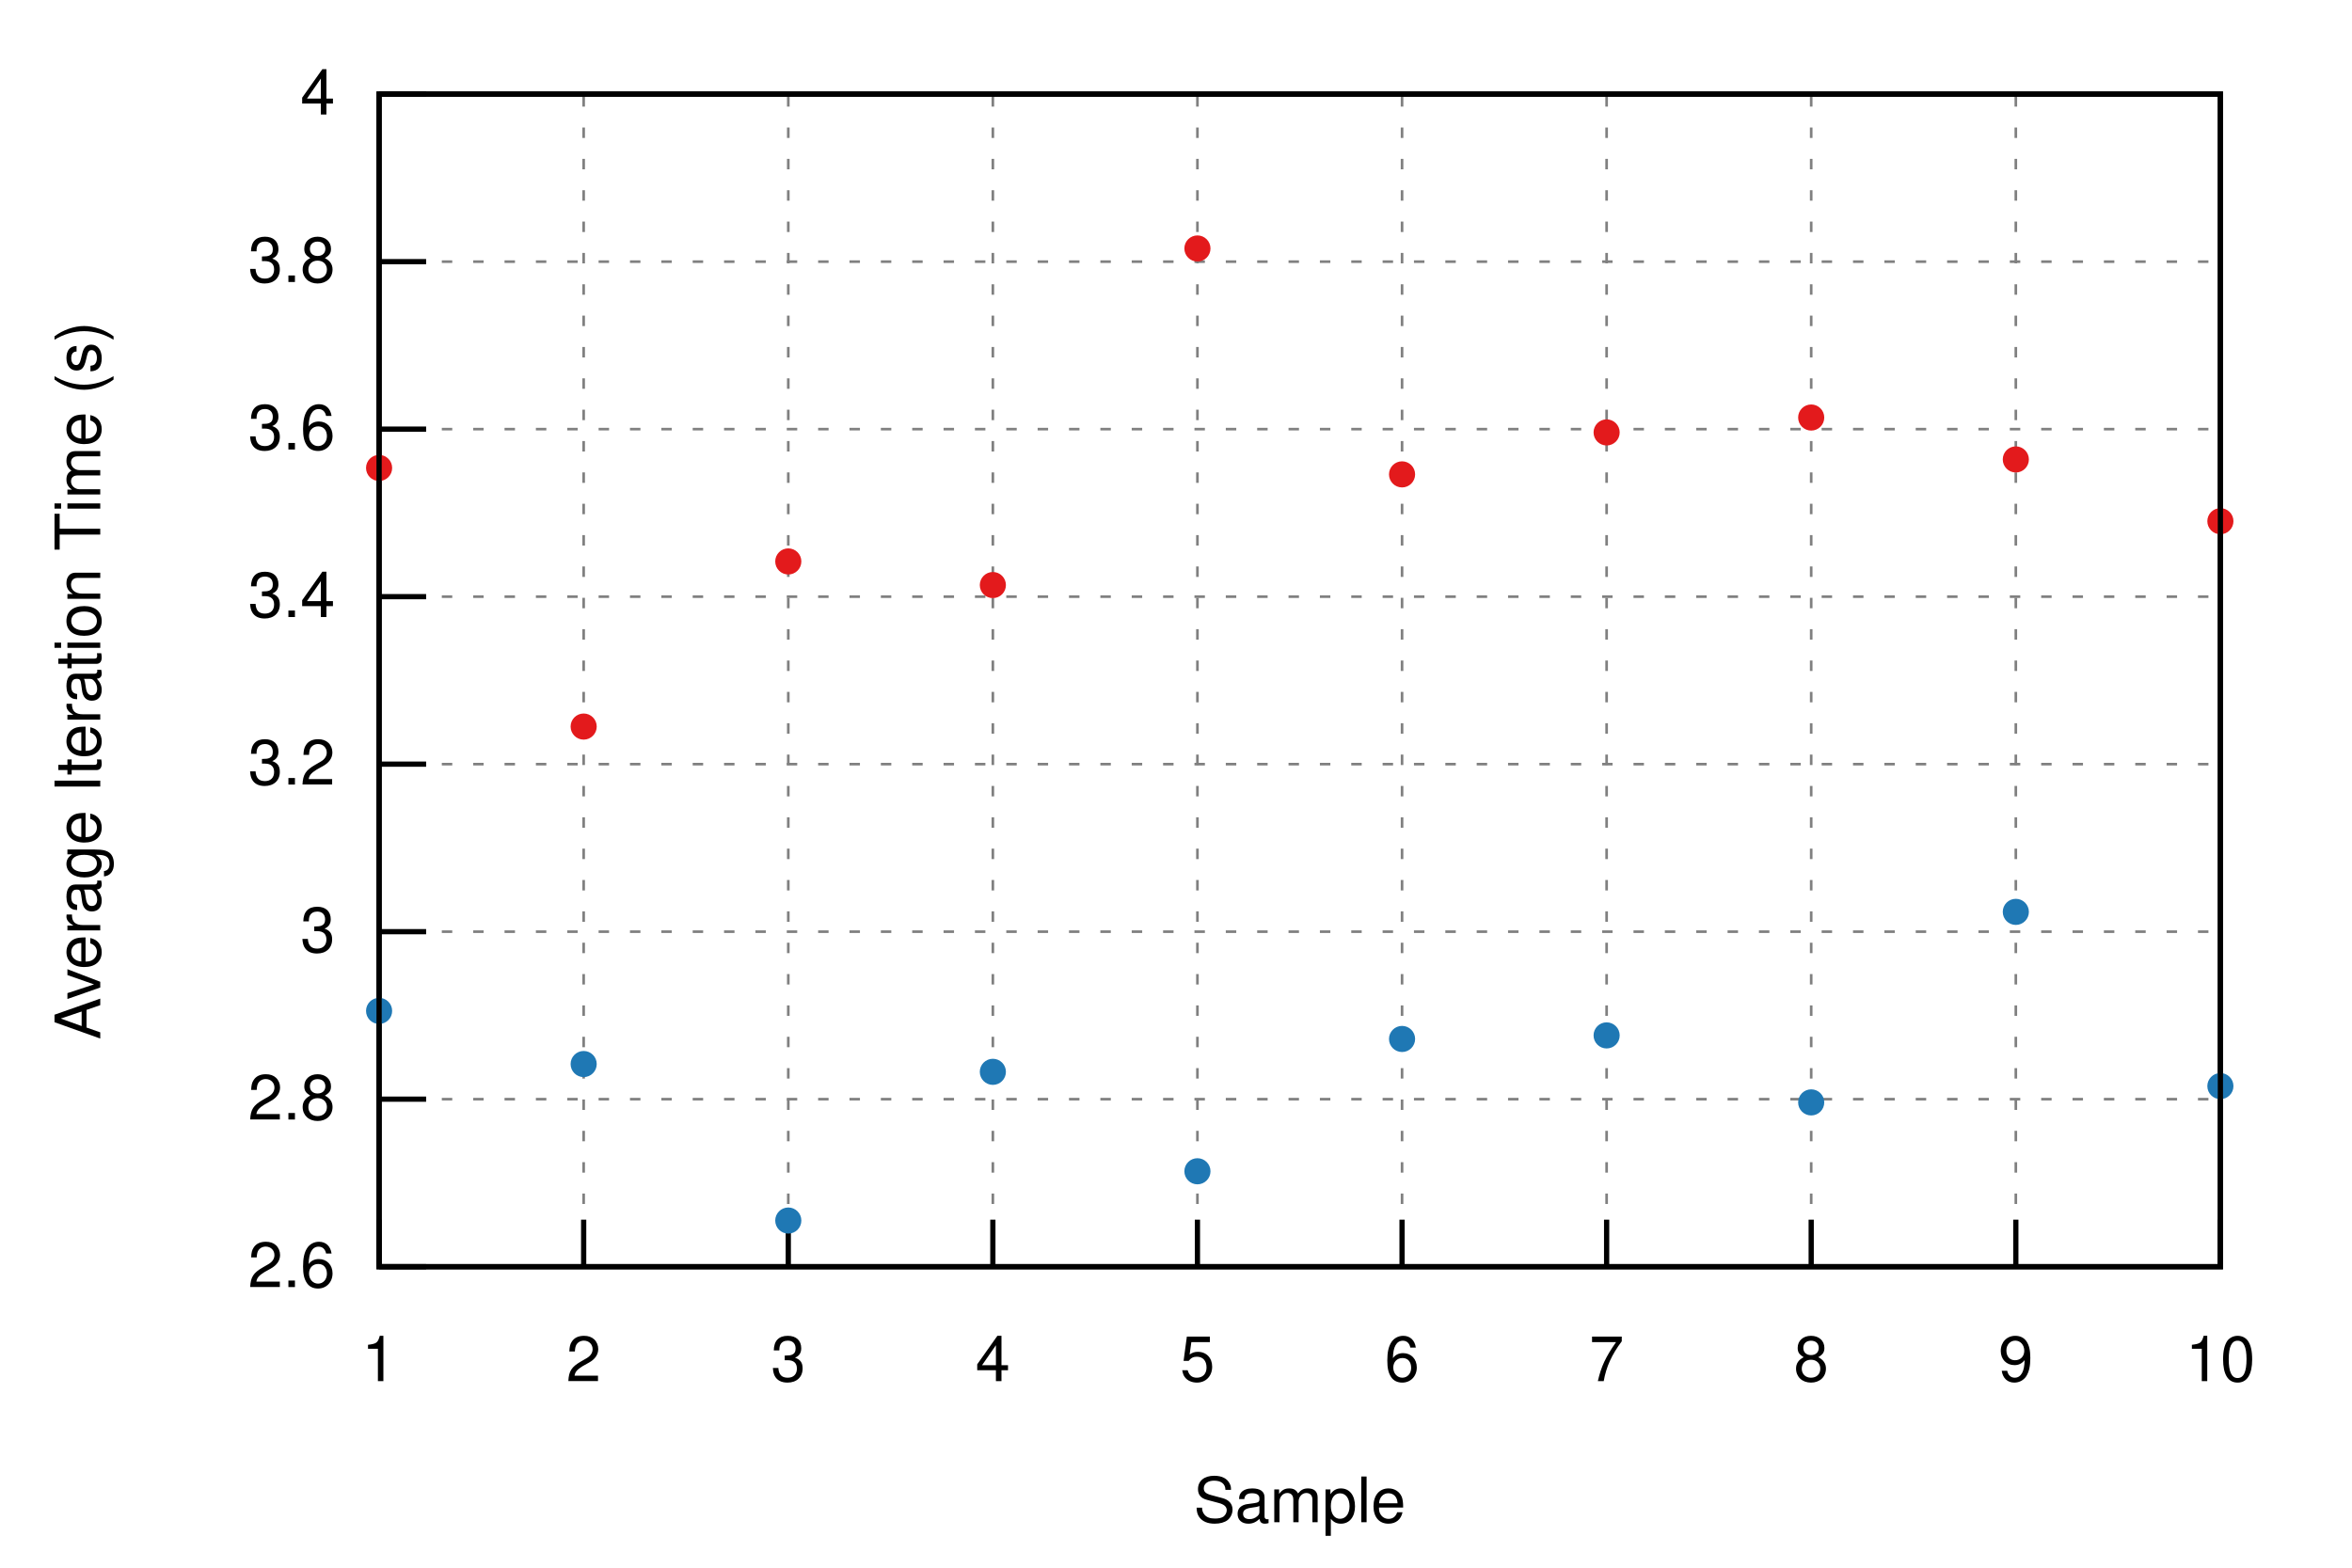
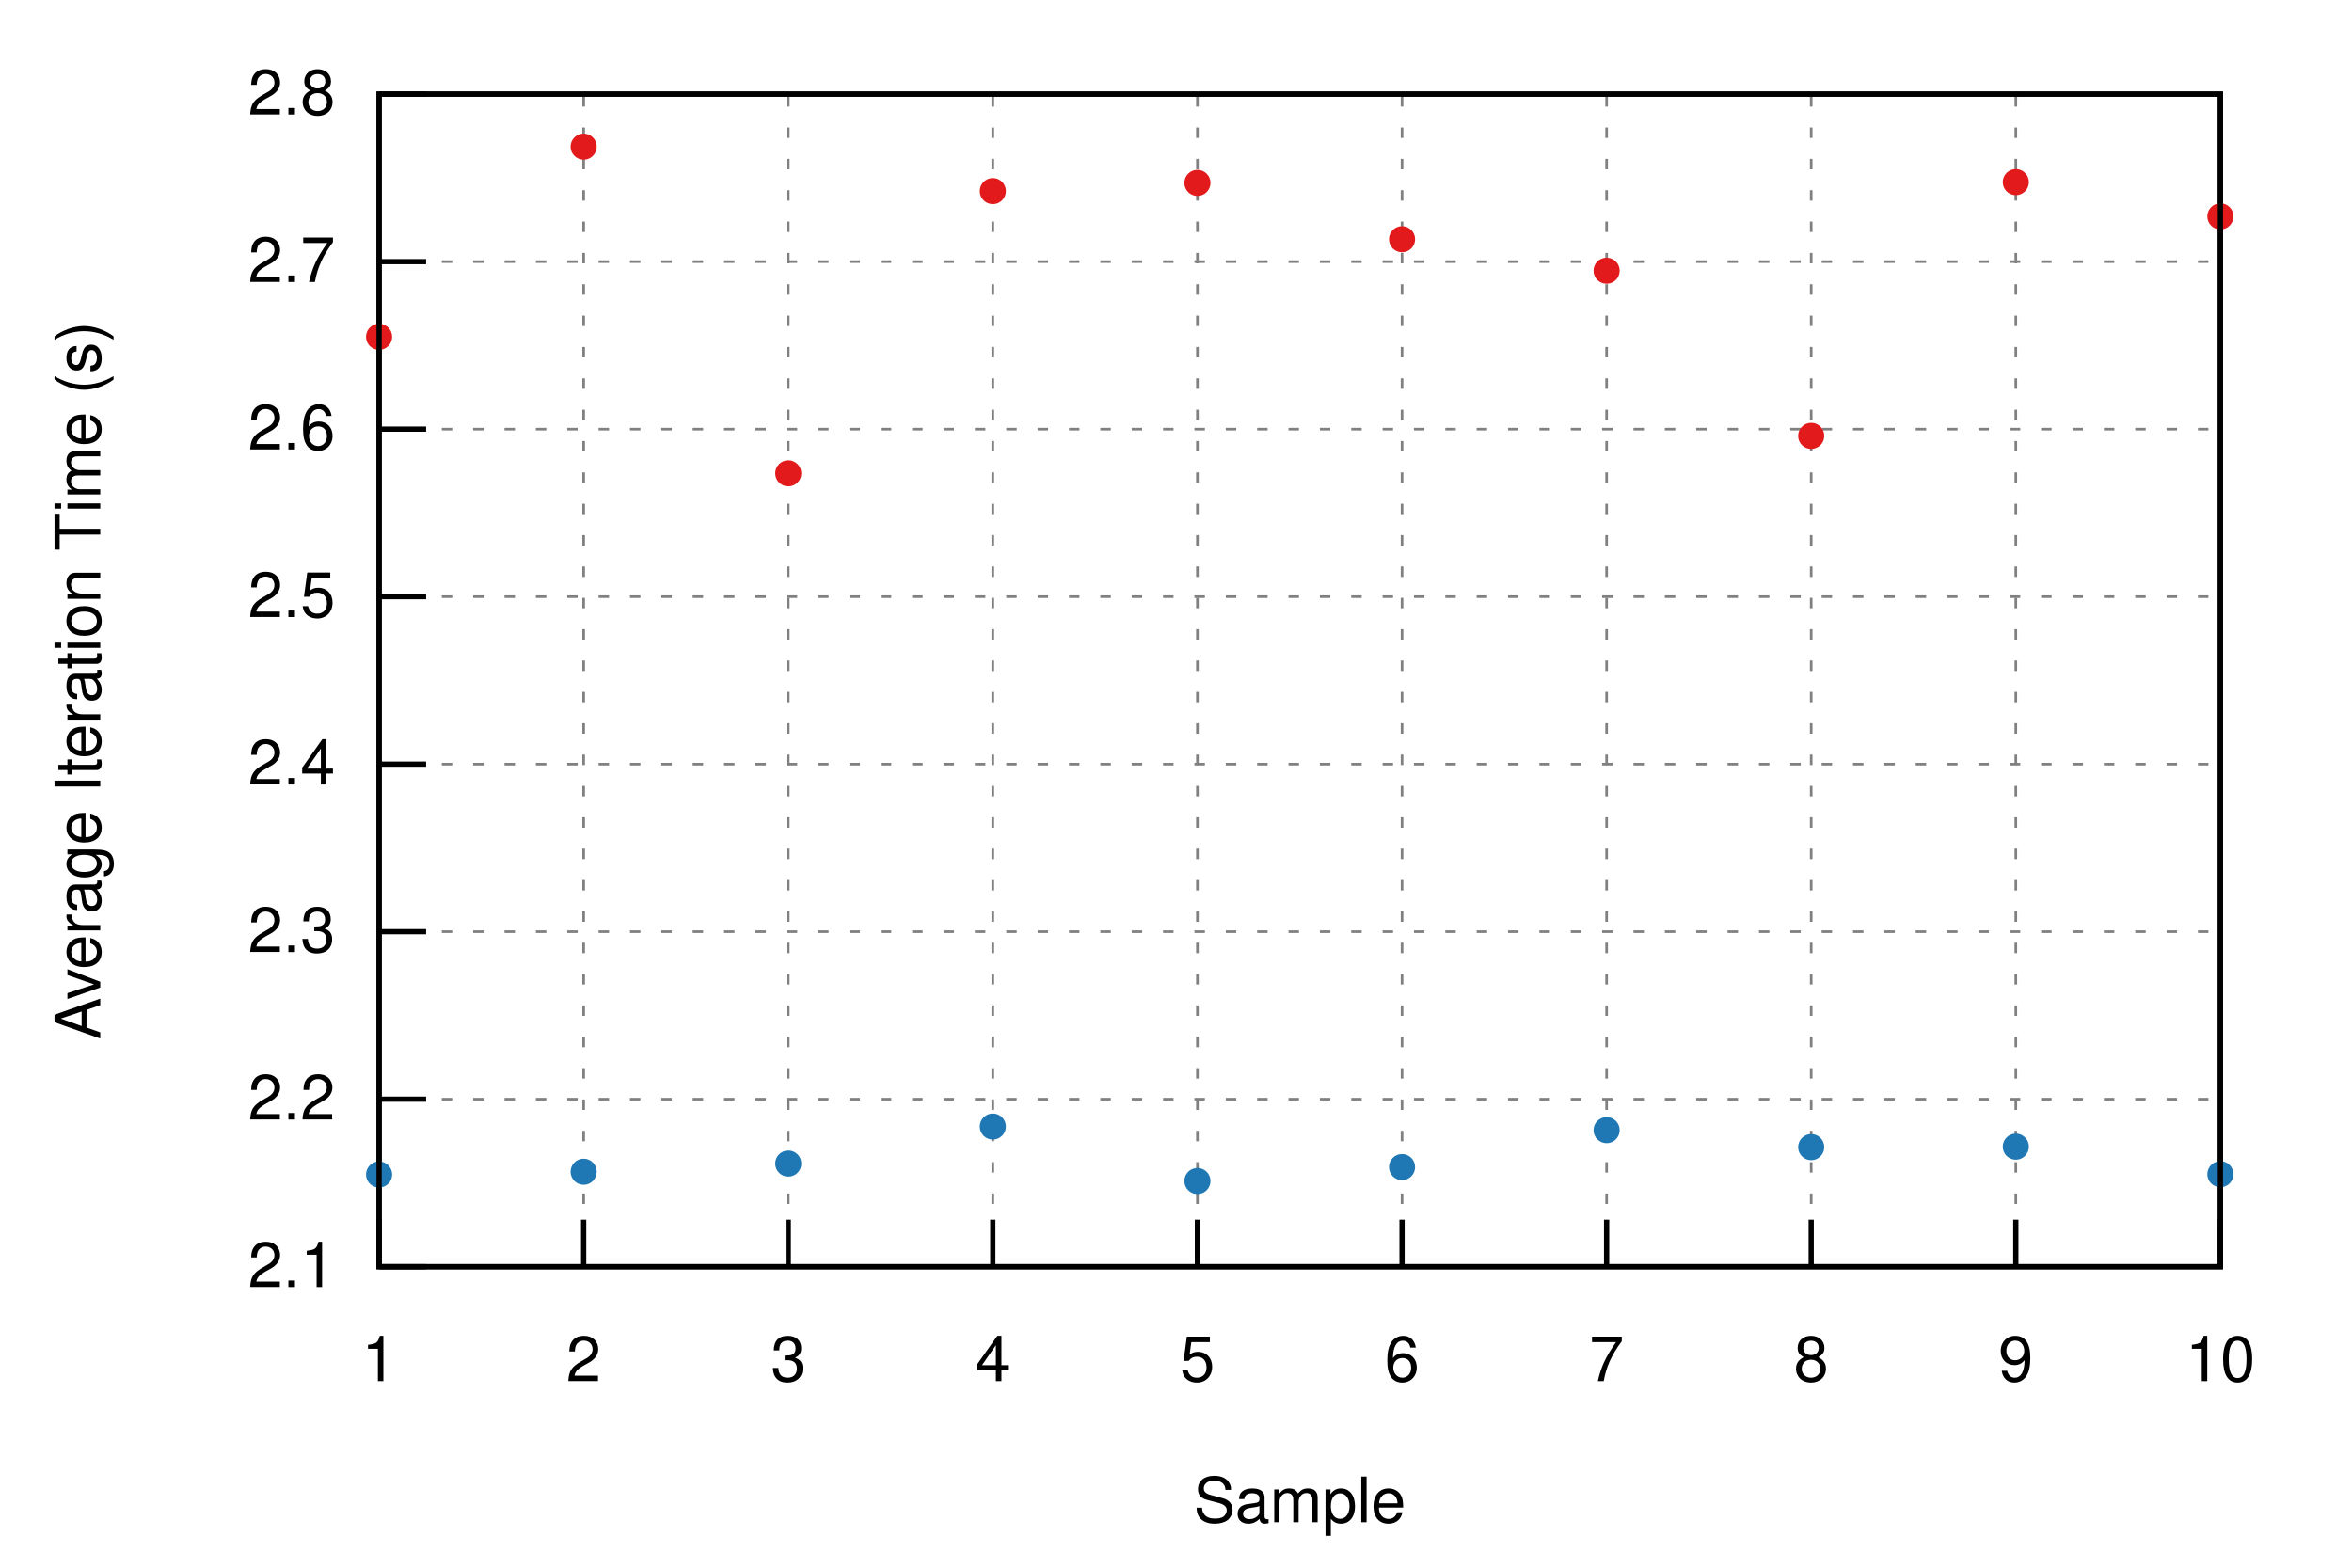
<svg xmlns="http://www.w3.org/2000/svg" xmlns:xlink="http://www.w3.org/1999/xlink" viewBox="0 0 450 300">
  <g id="gnuplot_canvas">
    <rect x="0" y="0" width="450" height="300" fill="none" />
    <defs>
      <circle id="gpDot" r="0.5" stroke-width="0.5" stroke="currentColor" />
      <path id="gpPt0" stroke-width="0.222" stroke="currentColor" d="M-1,0 h2 M0,-1 v2" />
      <path id="gpPt1" stroke-width="0.222" stroke="currentColor" d="M-1,-1 L1,1 M1,-1 L-1,1" />
      <path id="gpPt2" stroke-width="0.222" stroke="currentColor" d="M-1,0 L1,0 M0,-1 L0,1 M-1,-1 L1,1 M-1,1 L1,-1" />
      <rect id="gpPt3" stroke-width="0.222" stroke="currentColor" x="-1" y="-1" width="2" height="2" />
      <rect id="gpPt4" stroke-width="0.222" stroke="currentColor" fill="currentColor" x="-1" y="-1" width="2" height="2" />
      <circle id="gpPt5" stroke-width="0.222" stroke="currentColor" cx="0" cy="0" r="1" />
      <use xlink:href="#gpPt5" id="gpPt6" fill="currentColor" stroke="none" />
      <path id="gpPt7" stroke-width="0.222" stroke="currentColor" d="M0,-1.33 L-1.33,0.67 L1.33,0.67 z" />
      <use xlink:href="#gpPt7" id="gpPt8" fill="currentColor" stroke="none" />
      <use xlink:href="#gpPt7" id="gpPt9" stroke="currentColor" transform="rotate(180)" />
      <use xlink:href="#gpPt9" id="gpPt10" fill="currentColor" stroke="none" />
      <use xlink:href="#gpPt3" id="gpPt11" stroke="currentColor" transform="rotate(45)" />
      <use xlink:href="#gpPt11" id="gpPt12" fill="currentColor" stroke="none" />
      <path id="gpPt13" stroke-width="0.222" stroke="currentColor" d="M0,1.330 L1.265,0.411 L0.782,-1.067 L-0.782,-1.076 L-1.265,0.411 z" />
      <use xlink:href="#gpPt13" id="gpPt14" fill="currentColor" stroke="none" />
      <filter id="textbox" filterUnits="objectBoundingBox" x="0" y="0" height="1" width="1">
        <feFlood flood-color="white" flood-opacity="1" result="bgnd" />
        <feComposite in="SourceGraphic" in2="bgnd" operator="atop" />
      </filter>
      <filter id="greybox" filterUnits="objectBoundingBox" x="0" y="0" height="1" width="1">
        <feFlood flood-color="lightgrey" flood-opacity="1" result="grey" />
        <feComposite in="SourceGraphic" in2="grey" operator="atop" />
      </filter>
    </defs>
    <g fill="none" color="white" stroke="currentColor" stroke-width="1.00" stroke-linecap="butt" stroke-linejoin="miter">
</g>
    <g fill="none" color="black" stroke="currentColor" stroke-width="1.00" stroke-linecap="butt" stroke-linejoin="miter">
</g>
    <g fill="none" color="black" stroke="black" stroke-width="0.50" stroke-linecap="butt" stroke-linejoin="miter">
</g>
    <g fill="none" color="gray" stroke="currentColor" stroke-width="0.50" stroke-linecap="butt" stroke-linejoin="miter">
      <path stroke="gray" stroke-dasharray="2,4" class="gridline" d="M72.53,242.40 L424.82,242.40  " />
    </g>
    <g fill="none" color="gray" stroke="gray" stroke-width="1.00" stroke-linecap="butt" stroke-linejoin="miter">
</g>
    <g fill="none" color="black" stroke="currentColor" stroke-width="1.00" stroke-linecap="butt" stroke-linejoin="miter">
      <path stroke="black" d="M72.53,242.40 L81.53,242.40  " />
      <g transform="translate(64.14,246.30)" stroke="none" fill="black" font-family="Helvetica" font-size="12.00" text-anchor="end">
        <text>
-           <tspan font-family="Helvetica"> 2.6</tspan>
+           <tspan font-family="Helvetica"> 2.1</tspan>
        </text>
      </g>
    </g>
    <g fill="none" color="black" stroke="currentColor" stroke-width="1.00" stroke-linecap="butt" stroke-linejoin="miter">
</g>
    <g fill="none" color="black" stroke="black" stroke-width="0.50" stroke-linecap="butt" stroke-linejoin="miter">
</g>
    <g fill="none" color="gray" stroke="currentColor" stroke-width="0.50" stroke-linecap="butt" stroke-linejoin="miter">
      <path stroke="gray" stroke-dasharray="2,4" class="gridline" d="M72.53,210.34 L424.82,210.34  " />
    </g>
    <g fill="none" color="gray" stroke="gray" stroke-width="1.00" stroke-linecap="butt" stroke-linejoin="miter">
</g>
    <g fill="none" color="black" stroke="currentColor" stroke-width="1.00" stroke-linecap="butt" stroke-linejoin="miter">
      <path stroke="black" d="M72.53,210.34 L81.53,210.34  " />
      <g transform="translate(64.14,214.24)" stroke="none" fill="black" font-family="Helvetica" font-size="12.00" text-anchor="end">
        <text>
-           <tspan font-family="Helvetica"> 2.8</tspan>
+           <tspan font-family="Helvetica"> 2.2</tspan>
        </text>
      </g>
    </g>
    <g fill="none" color="black" stroke="currentColor" stroke-width="1.00" stroke-linecap="butt" stroke-linejoin="miter">
</g>
    <g fill="none" color="black" stroke="black" stroke-width="0.50" stroke-linecap="butt" stroke-linejoin="miter">
</g>
    <g fill="none" color="gray" stroke="currentColor" stroke-width="0.50" stroke-linecap="butt" stroke-linejoin="miter">
      <path stroke="gray" stroke-dasharray="2,4" class="gridline" d="M72.53,178.29 L424.82,178.29  " />
    </g>
    <g fill="none" color="gray" stroke="gray" stroke-width="1.00" stroke-linecap="butt" stroke-linejoin="miter">
</g>
    <g fill="none" color="black" stroke="currentColor" stroke-width="1.00" stroke-linecap="butt" stroke-linejoin="miter">
      <path stroke="black" d="M72.53,178.29 L81.53,178.29  " />
      <g transform="translate(64.14,182.19)" stroke="none" fill="black" font-family="Helvetica" font-size="12.00" text-anchor="end">
        <text>
-           <tspan font-family="Helvetica"> 3</tspan>
+           <tspan font-family="Helvetica"> 2.3</tspan>
        </text>
      </g>
    </g>
    <g fill="none" color="black" stroke="currentColor" stroke-width="1.00" stroke-linecap="butt" stroke-linejoin="miter">
</g>
    <g fill="none" color="black" stroke="black" stroke-width="0.50" stroke-linecap="butt" stroke-linejoin="miter">
</g>
    <g fill="none" color="gray" stroke="currentColor" stroke-width="0.50" stroke-linecap="butt" stroke-linejoin="miter">
      <path stroke="gray" stroke-dasharray="2,4" class="gridline" d="M72.53,146.23 L424.82,146.23  " />
    </g>
    <g fill="none" color="gray" stroke="gray" stroke-width="1.00" stroke-linecap="butt" stroke-linejoin="miter">
</g>
    <g fill="none" color="black" stroke="currentColor" stroke-width="1.00" stroke-linecap="butt" stroke-linejoin="miter">
      <path stroke="black" d="M72.53,146.23 L81.53,146.23  " />
      <g transform="translate(64.14,150.13)" stroke="none" fill="black" font-family="Helvetica" font-size="12.00" text-anchor="end">
        <text>
-           <tspan font-family="Helvetica"> 3.2</tspan>
+           <tspan font-family="Helvetica"> 2.4</tspan>
        </text>
      </g>
    </g>
    <g fill="none" color="black" stroke="currentColor" stroke-width="1.00" stroke-linecap="butt" stroke-linejoin="miter">
</g>
    <g fill="none" color="black" stroke="black" stroke-width="0.50" stroke-linecap="butt" stroke-linejoin="miter">
</g>
    <g fill="none" color="gray" stroke="currentColor" stroke-width="0.50" stroke-linecap="butt" stroke-linejoin="miter">
      <path stroke="gray" stroke-dasharray="2,4" class="gridline" d="M72.53,114.18 L424.82,114.18  " />
    </g>
    <g fill="none" color="gray" stroke="gray" stroke-width="1.00" stroke-linecap="butt" stroke-linejoin="miter">
</g>
    <g fill="none" color="black" stroke="currentColor" stroke-width="1.00" stroke-linecap="butt" stroke-linejoin="miter">
      <path stroke="black" d="M72.53,114.18 L81.53,114.18  " />
      <g transform="translate(64.14,118.08)" stroke="none" fill="black" font-family="Helvetica" font-size="12.00" text-anchor="end">
        <text>
-           <tspan font-family="Helvetica"> 3.4</tspan>
+           <tspan font-family="Helvetica"> 2.5</tspan>
        </text>
      </g>
    </g>
    <g fill="none" color="black" stroke="currentColor" stroke-width="1.00" stroke-linecap="butt" stroke-linejoin="miter">
</g>
    <g fill="none" color="black" stroke="black" stroke-width="0.50" stroke-linecap="butt" stroke-linejoin="miter">
</g>
    <g fill="none" color="gray" stroke="currentColor" stroke-width="0.50" stroke-linecap="butt" stroke-linejoin="miter">
      <path stroke="gray" stroke-dasharray="2,4" class="gridline" d="M72.53,82.12 L424.82,82.12  " />
    </g>
    <g fill="none" color="gray" stroke="gray" stroke-width="1.00" stroke-linecap="butt" stroke-linejoin="miter">
</g>
    <g fill="none" color="black" stroke="currentColor" stroke-width="1.00" stroke-linecap="butt" stroke-linejoin="miter">
      <path stroke="black" d="M72.53,82.12 L81.53,82.12  " />
      <g transform="translate(64.14,86.02)" stroke="none" fill="black" font-family="Helvetica" font-size="12.00" text-anchor="end">
        <text>
-           <tspan font-family="Helvetica"> 3.6</tspan>
+           <tspan font-family="Helvetica"> 2.6</tspan>
        </text>
      </g>
    </g>
    <g fill="none" color="black" stroke="currentColor" stroke-width="1.00" stroke-linecap="butt" stroke-linejoin="miter">
</g>
    <g fill="none" color="black" stroke="black" stroke-width="0.50" stroke-linecap="butt" stroke-linejoin="miter">
</g>
    <g fill="none" color="gray" stroke="currentColor" stroke-width="0.50" stroke-linecap="butt" stroke-linejoin="miter">
      <path stroke="gray" stroke-dasharray="2,4" class="gridline" d="M72.53,50.07 L424.82,50.07  " />
    </g>
    <g fill="none" color="gray" stroke="gray" stroke-width="1.00" stroke-linecap="butt" stroke-linejoin="miter">
</g>
    <g fill="none" color="black" stroke="currentColor" stroke-width="1.00" stroke-linecap="butt" stroke-linejoin="miter">
      <path stroke="black" d="M72.53,50.07 L81.53,50.07  " />
      <g transform="translate(64.14,53.97)" stroke="none" fill="black" font-family="Helvetica" font-size="12.00" text-anchor="end">
        <text>
-           <tspan font-family="Helvetica"> 3.8</tspan>
+           <tspan font-family="Helvetica"> 2.7</tspan>
        </text>
      </g>
    </g>
    <g fill="none" color="black" stroke="currentColor" stroke-width="1.00" stroke-linecap="butt" stroke-linejoin="miter">
</g>
    <g fill="none" color="black" stroke="black" stroke-width="0.50" stroke-linecap="butt" stroke-linejoin="miter">
</g>
    <g fill="none" color="gray" stroke="currentColor" stroke-width="0.50" stroke-linecap="butt" stroke-linejoin="miter">
      <path stroke="gray" stroke-dasharray="2,4" class="gridline" d="M72.53,18.01 L424.82,18.01  " />
    </g>
    <g fill="none" color="gray" stroke="gray" stroke-width="1.00" stroke-linecap="butt" stroke-linejoin="miter">
</g>
    <g fill="none" color="black" stroke="currentColor" stroke-width="1.00" stroke-linecap="butt" stroke-linejoin="miter">
      <path stroke="black" d="M72.53,18.01 L81.53,18.01  " />
      <g transform="translate(64.14,21.91)" stroke="none" fill="black" font-family="Helvetica" font-size="12.00" text-anchor="end">
        <text>
-           <tspan font-family="Helvetica"> 4</tspan>
+           <tspan font-family="Helvetica"> 2.8</tspan>
        </text>
      </g>
    </g>
    <g fill="none" color="black" stroke="currentColor" stroke-width="1.00" stroke-linecap="butt" stroke-linejoin="miter">
</g>
    <g fill="none" color="black" stroke="black" stroke-width="0.50" stroke-linecap="butt" stroke-linejoin="miter">
</g>
    <g fill="none" color="gray" stroke="currentColor" stroke-width="0.50" stroke-linecap="butt" stroke-linejoin="miter">
      <path stroke="gray" stroke-dasharray="2,4" class="gridline" d="M72.53,242.40 L72.53,18.01  " />
    </g>
    <g fill="none" color="gray" stroke="gray" stroke-width="1.00" stroke-linecap="butt" stroke-linejoin="miter">
</g>
    <g fill="none" color="black" stroke="currentColor" stroke-width="1.00" stroke-linecap="butt" stroke-linejoin="miter">
      <path stroke="black" d="M72.53,242.40 L72.53,233.40  " />
      <g transform="translate(72.53,264.30)" stroke="none" fill="black" font-family="Helvetica" font-size="12.00" text-anchor="middle">
        <text>
          <tspan font-family="Helvetica"> 1</tspan>
        </text>
      </g>
    </g>
    <g fill="none" color="black" stroke="currentColor" stroke-width="1.00" stroke-linecap="butt" stroke-linejoin="miter">
</g>
    <g fill="none" color="black" stroke="black" stroke-width="0.50" stroke-linecap="butt" stroke-linejoin="miter">
</g>
    <g fill="none" color="gray" stroke="currentColor" stroke-width="0.50" stroke-linecap="butt" stroke-linejoin="miter">
      <path stroke="gray" stroke-dasharray="2,4" class="gridline" d="M111.67,242.40 L111.67,18.01  " />
    </g>
    <g fill="none" color="gray" stroke="gray" stroke-width="1.00" stroke-linecap="butt" stroke-linejoin="miter">
</g>
    <g fill="none" color="black" stroke="currentColor" stroke-width="1.00" stroke-linecap="butt" stroke-linejoin="miter">
      <path stroke="black" d="M111.67,242.40 L111.67,233.40  " />
      <g transform="translate(111.67,264.30)" stroke="none" fill="black" font-family="Helvetica" font-size="12.00" text-anchor="middle">
        <text>
          <tspan font-family="Helvetica"> 2</tspan>
        </text>
      </g>
    </g>
    <g fill="none" color="black" stroke="currentColor" stroke-width="1.00" stroke-linecap="butt" stroke-linejoin="miter">
</g>
    <g fill="none" color="black" stroke="black" stroke-width="0.50" stroke-linecap="butt" stroke-linejoin="miter">
</g>
    <g fill="none" color="gray" stroke="currentColor" stroke-width="0.50" stroke-linecap="butt" stroke-linejoin="miter">
      <path stroke="gray" stroke-dasharray="2,4" class="gridline" d="M150.82,242.40 L150.82,18.01  " />
    </g>
    <g fill="none" color="gray" stroke="gray" stroke-width="1.00" stroke-linecap="butt" stroke-linejoin="miter">
</g>
    <g fill="none" color="black" stroke="currentColor" stroke-width="1.00" stroke-linecap="butt" stroke-linejoin="miter">
      <path stroke="black" d="M150.82,242.40 L150.82,233.40  " />
      <g transform="translate(150.82,264.30)" stroke="none" fill="black" font-family="Helvetica" font-size="12.00" text-anchor="middle">
        <text>
          <tspan font-family="Helvetica"> 3</tspan>
        </text>
      </g>
    </g>
    <g fill="none" color="black" stroke="currentColor" stroke-width="1.00" stroke-linecap="butt" stroke-linejoin="miter">
</g>
    <g fill="none" color="black" stroke="black" stroke-width="0.50" stroke-linecap="butt" stroke-linejoin="miter">
</g>
    <g fill="none" color="gray" stroke="currentColor" stroke-width="0.50" stroke-linecap="butt" stroke-linejoin="miter">
      <path stroke="gray" stroke-dasharray="2,4" class="gridline" d="M189.96,242.40 L189.96,18.01  " />
    </g>
    <g fill="none" color="gray" stroke="gray" stroke-width="1.00" stroke-linecap="butt" stroke-linejoin="miter">
</g>
    <g fill="none" color="black" stroke="currentColor" stroke-width="1.00" stroke-linecap="butt" stroke-linejoin="miter">
      <path stroke="black" d="M189.96,242.40 L189.96,233.40  " />
      <g transform="translate(189.96,264.30)" stroke="none" fill="black" font-family="Helvetica" font-size="12.00" text-anchor="middle">
        <text>
          <tspan font-family="Helvetica"> 4</tspan>
        </text>
      </g>
    </g>
    <g fill="none" color="black" stroke="currentColor" stroke-width="1.00" stroke-linecap="butt" stroke-linejoin="miter">
</g>
    <g fill="none" color="black" stroke="black" stroke-width="0.50" stroke-linecap="butt" stroke-linejoin="miter">
</g>
    <g fill="none" color="gray" stroke="currentColor" stroke-width="0.50" stroke-linecap="butt" stroke-linejoin="miter">
      <path stroke="gray" stroke-dasharray="2,4" class="gridline" d="M229.10,242.40 L229.10,18.01  " />
    </g>
    <g fill="none" color="gray" stroke="gray" stroke-width="1.00" stroke-linecap="butt" stroke-linejoin="miter">
</g>
    <g fill="none" color="black" stroke="currentColor" stroke-width="1.00" stroke-linecap="butt" stroke-linejoin="miter">
      <path stroke="black" d="M229.10,242.40 L229.10,233.40  " />
      <g transform="translate(229.10,264.30)" stroke="none" fill="black" font-family="Helvetica" font-size="12.00" text-anchor="middle">
        <text>
          <tspan font-family="Helvetica"> 5</tspan>
        </text>
      </g>
    </g>
    <g fill="none" color="black" stroke="currentColor" stroke-width="1.00" stroke-linecap="butt" stroke-linejoin="miter">
</g>
    <g fill="none" color="black" stroke="black" stroke-width="0.50" stroke-linecap="butt" stroke-linejoin="miter">
</g>
    <g fill="none" color="gray" stroke="currentColor" stroke-width="0.50" stroke-linecap="butt" stroke-linejoin="miter">
      <path stroke="gray" stroke-dasharray="2,4" class="gridline" d="M268.25,242.40 L268.25,18.01  " />
    </g>
    <g fill="none" color="gray" stroke="gray" stroke-width="1.00" stroke-linecap="butt" stroke-linejoin="miter">
</g>
    <g fill="none" color="black" stroke="currentColor" stroke-width="1.00" stroke-linecap="butt" stroke-linejoin="miter">
      <path stroke="black" d="M268.25,242.40 L268.25,233.40  " />
      <g transform="translate(268.25,264.30)" stroke="none" fill="black" font-family="Helvetica" font-size="12.00" text-anchor="middle">
        <text>
          <tspan font-family="Helvetica"> 6</tspan>
        </text>
      </g>
    </g>
    <g fill="none" color="black" stroke="currentColor" stroke-width="1.00" stroke-linecap="butt" stroke-linejoin="miter">
</g>
    <g fill="none" color="black" stroke="black" stroke-width="0.50" stroke-linecap="butt" stroke-linejoin="miter">
</g>
    <g fill="none" color="gray" stroke="currentColor" stroke-width="0.50" stroke-linecap="butt" stroke-linejoin="miter">
      <path stroke="gray" stroke-dasharray="2,4" class="gridline" d="M307.39,242.40 L307.39,18.01  " />
    </g>
    <g fill="none" color="gray" stroke="gray" stroke-width="1.00" stroke-linecap="butt" stroke-linejoin="miter">
</g>
    <g fill="none" color="black" stroke="currentColor" stroke-width="1.00" stroke-linecap="butt" stroke-linejoin="miter">
      <path stroke="black" d="M307.39,242.40 L307.39,233.40  " />
      <g transform="translate(307.39,264.30)" stroke="none" fill="black" font-family="Helvetica" font-size="12.00" text-anchor="middle">
        <text>
          <tspan font-family="Helvetica"> 7</tspan>
        </text>
      </g>
    </g>
    <g fill="none" color="black" stroke="currentColor" stroke-width="1.00" stroke-linecap="butt" stroke-linejoin="miter">
</g>
    <g fill="none" color="black" stroke="black" stroke-width="0.50" stroke-linecap="butt" stroke-linejoin="miter">
</g>
    <g fill="none" color="gray" stroke="currentColor" stroke-width="0.50" stroke-linecap="butt" stroke-linejoin="miter">
      <path stroke="gray" stroke-dasharray="2,4" class="gridline" d="M346.53,242.40 L346.53,18.01  " />
    </g>
    <g fill="none" color="gray" stroke="gray" stroke-width="1.00" stroke-linecap="butt" stroke-linejoin="miter">
</g>
    <g fill="none" color="black" stroke="currentColor" stroke-width="1.00" stroke-linecap="butt" stroke-linejoin="miter">
      <path stroke="black" d="M346.53,242.40 L346.53,233.40  " />
      <g transform="translate(346.53,264.30)" stroke="none" fill="black" font-family="Helvetica" font-size="12.00" text-anchor="middle">
        <text>
          <tspan font-family="Helvetica"> 8</tspan>
        </text>
      </g>
    </g>
    <g fill="none" color="black" stroke="currentColor" stroke-width="1.00" stroke-linecap="butt" stroke-linejoin="miter">
</g>
    <g fill="none" color="black" stroke="black" stroke-width="0.50" stroke-linecap="butt" stroke-linejoin="miter">
</g>
    <g fill="none" color="gray" stroke="currentColor" stroke-width="0.50" stroke-linecap="butt" stroke-linejoin="miter">
      <path stroke="gray" stroke-dasharray="2,4" class="gridline" d="M385.68,242.40 L385.68,18.01  " />
    </g>
    <g fill="none" color="gray" stroke="gray" stroke-width="1.00" stroke-linecap="butt" stroke-linejoin="miter">
</g>
    <g fill="none" color="black" stroke="currentColor" stroke-width="1.00" stroke-linecap="butt" stroke-linejoin="miter">
      <path stroke="black" d="M385.68,242.40 L385.68,233.40  " />
      <g transform="translate(385.68,264.30)" stroke="none" fill="black" font-family="Helvetica" font-size="12.00" text-anchor="middle">
        <text>
          <tspan font-family="Helvetica"> 9</tspan>
        </text>
      </g>
    </g>
    <g fill="none" color="black" stroke="currentColor" stroke-width="1.00" stroke-linecap="butt" stroke-linejoin="miter">
</g>
    <g fill="none" color="black" stroke="black" stroke-width="0.50" stroke-linecap="butt" stroke-linejoin="miter">
</g>
    <g fill="none" color="gray" stroke="currentColor" stroke-width="0.50" stroke-linecap="butt" stroke-linejoin="miter">
      <path stroke="gray" stroke-dasharray="2,4" class="gridline" d="M424.82,242.40 L424.82,18.01  " />
    </g>
    <g fill="none" color="gray" stroke="gray" stroke-width="1.00" stroke-linecap="butt" stroke-linejoin="miter">
</g>
    <g fill="none" color="black" stroke="currentColor" stroke-width="1.00" stroke-linecap="butt" stroke-linejoin="miter">
      <path stroke="black" d="M424.82,242.40 L424.82,233.40  " />
      <g transform="translate(424.82,264.30)" stroke="none" fill="black" font-family="Helvetica" font-size="12.00" text-anchor="middle">
        <text>
          <tspan font-family="Helvetica"> 10</tspan>
        </text>
      </g>
    </g>
    <g fill="none" color="black" stroke="currentColor" stroke-width="1.00" stroke-linecap="butt" stroke-linejoin="miter">
</g>
    <g fill="none" color="black" stroke="currentColor" stroke-width="1.00" stroke-linecap="butt" stroke-linejoin="miter">
      <path stroke="black" d="M72.53,18.01 L72.53,242.40 L424.82,242.40 L424.82,18.01 L72.53,18.01 Z  " />
    </g>
    <g fill="none" color="black" stroke="currentColor" stroke-width="1.00" stroke-linecap="butt" stroke-linejoin="miter">
      <g transform="translate(19.18,130.21) rotate(270)" stroke="none" fill="black" font-family="Helvetica" font-size="12.00" text-anchor="middle">
        <text>
          <tspan font-family="Helvetica">Average Iteration Time (s)</tspan>
        </text>
      </g>
    </g>
    <g fill="none" color="black" stroke="currentColor" stroke-width="1.00" stroke-linecap="butt" stroke-linejoin="miter">
      <g transform="translate(248.67,291.30)" stroke="none" fill="black" font-family="Helvetica" font-size="12.00" text-anchor="middle">
        <text>
          <tspan font-family="Helvetica">Sample</tspan>
        </text>
      </g>
    </g>
    <g fill="none" color="black" stroke="currentColor" stroke-width="1.00" stroke-linecap="butt" stroke-linejoin="miter">
</g>
    <g id="gnuplot_plot_1">
      <g fill="none" color="black" stroke="currentColor" stroke-width="1.00" stroke-linecap="butt" stroke-linejoin="miter">
-         <use xlink:href="#gpPt6" transform="translate(72.53,89.55) scale(2.25)" color="rgb(227,  26,  28)" />
-         <use xlink:href="#gpPt6" transform="translate(111.67,139.04) scale(2.25)" color="rgb(227,  26,  28)" />
-         <use xlink:href="#gpPt6" transform="translate(150.82,107.44) scale(2.25)" color="rgb(227,  26,  28)" />
-         <use xlink:href="#gpPt6" transform="translate(189.96,111.96) scale(2.25)" color="rgb(227,  26,  28)" />
-         <use xlink:href="#gpPt6" transform="translate(229.10,47.55) scale(2.25)" color="rgb(227,  26,  28)" />
-         <use xlink:href="#gpPt6" transform="translate(268.25,90.78) scale(2.25)" color="rgb(227,  26,  28)" />
-         <use xlink:href="#gpPt6" transform="translate(307.39,82.75) scale(2.25)" color="rgb(227,  26,  28)" />
-         <use xlink:href="#gpPt6" transform="translate(346.53,79.90) scale(2.25)" color="rgb(227,  26,  28)" />
-         <use xlink:href="#gpPt6" transform="translate(385.68,87.92) scale(2.25)" color="rgb(227,  26,  28)" />
-         <use xlink:href="#gpPt6" transform="translate(424.82,99.74) scale(2.25)" color="rgb(227,  26,  28)" />
+         <use xlink:href="#gpPt6" transform="translate(72.53,64.45) scale(2.25)" color="rgb(227,  26,  28)" />
+         <use xlink:href="#gpPt6" transform="translate(111.67,28.06) scale(2.25)" color="rgb(227,  26,  28)" />
+         <use xlink:href="#gpPt6" transform="translate(150.82,90.58) scale(2.25)" color="rgb(227,  26,  28)" />
+         <use xlink:href="#gpPt6" transform="translate(189.96,36.57) scale(2.25)" color="rgb(227,  26,  28)" />
+         <use xlink:href="#gpPt6" transform="translate(229.10,35.00) scale(2.25)" color="rgb(227,  26,  28)" />
+         <use xlink:href="#gpPt6" transform="translate(268.25,45.78) scale(2.25)" color="rgb(227,  26,  28)" />
+         <use xlink:href="#gpPt6" transform="translate(307.39,51.81) scale(2.25)" color="rgb(227,  26,  28)" />
+         <use xlink:href="#gpPt6" transform="translate(346.53,83.41) scale(2.25)" color="rgb(227,  26,  28)" />
+         <use xlink:href="#gpPt6" transform="translate(385.68,34.85) scale(2.25)" color="rgb(227,  26,  28)" />
+         <use xlink:href="#gpPt6" transform="translate(424.82,41.41) scale(2.25)" color="rgb(227,  26,  28)" />
      </g>
    </g>
    <g id="gnuplot_plot_2">
      <g fill="none" color="black" stroke="currentColor" stroke-width="1.00" stroke-linecap="butt" stroke-linejoin="miter">
-         <use xlink:href="#gpPt6" transform="translate(72.53,193.45) scale(2.25)" color="rgb( 31, 120, 180)" />
-         <use xlink:href="#gpPt6" transform="translate(111.67,203.62) scale(2.25)" color="rgb( 31, 120, 180)" />
-         <use xlink:href="#gpPt6" transform="translate(150.82,233.57) scale(2.25)" color="rgb( 31, 120, 180)" />
-         <use xlink:href="#gpPt6" transform="translate(189.96,205.11) scale(2.25)" color="rgb( 31, 120, 180)" />
-         <use xlink:href="#gpPt6" transform="translate(229.10,224.14) scale(2.25)" color="rgb( 31, 120, 180)" />
-         <use xlink:href="#gpPt6" transform="translate(268.25,198.82) scale(2.25)" color="rgb( 31, 120, 180)" />
-         <use xlink:href="#gpPt6" transform="translate(307.39,198.14) scale(2.25)" color="rgb( 31, 120, 180)" />
-         <use xlink:href="#gpPt6" transform="translate(346.53,210.96) scale(2.25)" color="rgb( 31, 120, 180)" />
-         <use xlink:href="#gpPt6" transform="translate(385.68,174.50) scale(2.25)" color="rgb( 31, 120, 180)" />
-         <use xlink:href="#gpPt6" transform="translate(424.82,207.84) scale(2.25)" color="rgb( 31, 120, 180)" />
+         <use xlink:href="#gpPt6" transform="translate(72.53,224.76) scale(2.25)" color="rgb( 31, 120, 180)" />
+         <use xlink:href="#gpPt6" transform="translate(111.67,224.23) scale(2.25)" color="rgb( 31, 120, 180)" />
+         <use xlink:href="#gpPt6" transform="translate(150.82,222.67) scale(2.25)" color="rgb( 31, 120, 180)" />
+         <use xlink:href="#gpPt6" transform="translate(189.96,215.58) scale(2.25)" color="rgb( 31, 120, 180)" />
+         <use xlink:href="#gpPt6" transform="translate(229.10,226.01) scale(2.25)" color="rgb( 31, 120, 180)" />
+         <use xlink:href="#gpPt6" transform="translate(268.25,223.34) scale(2.25)" color="rgb( 31, 120, 180)" />
+         <use xlink:href="#gpPt6" transform="translate(307.39,216.27) scale(2.25)" color="rgb( 31, 120, 180)" />
+         <use xlink:href="#gpPt6" transform="translate(346.53,219.52) scale(2.25)" color="rgb( 31, 120, 180)" />
+         <use xlink:href="#gpPt6" transform="translate(385.68,219.43) scale(2.25)" color="rgb( 31, 120, 180)" />
+         <use xlink:href="#gpPt6" transform="translate(424.82,224.70) scale(2.25)" color="rgb( 31, 120, 180)" />
      </g>
    </g>
    <g fill="none" color="white" stroke="rgb( 31, 120, 180)" stroke-width="2.00" stroke-linecap="butt" stroke-linejoin="miter">
</g>
    <g fill="none" color="black" stroke="currentColor" stroke-width="2.00" stroke-linecap="butt" stroke-linejoin="miter">
</g>
    <g fill="none" color="black" stroke="black" stroke-width="1.00" stroke-linecap="butt" stroke-linejoin="miter">
</g>
    <g fill="none" color="black" stroke="currentColor" stroke-width="1.00" stroke-linecap="butt" stroke-linejoin="miter">
      <path stroke="black" d="M72.53,18.01 L72.53,242.40 L424.82,242.40 L424.82,18.01 L72.53,18.01 Z  " />
    </g>
    <g fill="none" color="black" stroke="currentColor" stroke-width="1.00" stroke-linecap="butt" stroke-linejoin="miter">
</g>
  </g>
</svg>
